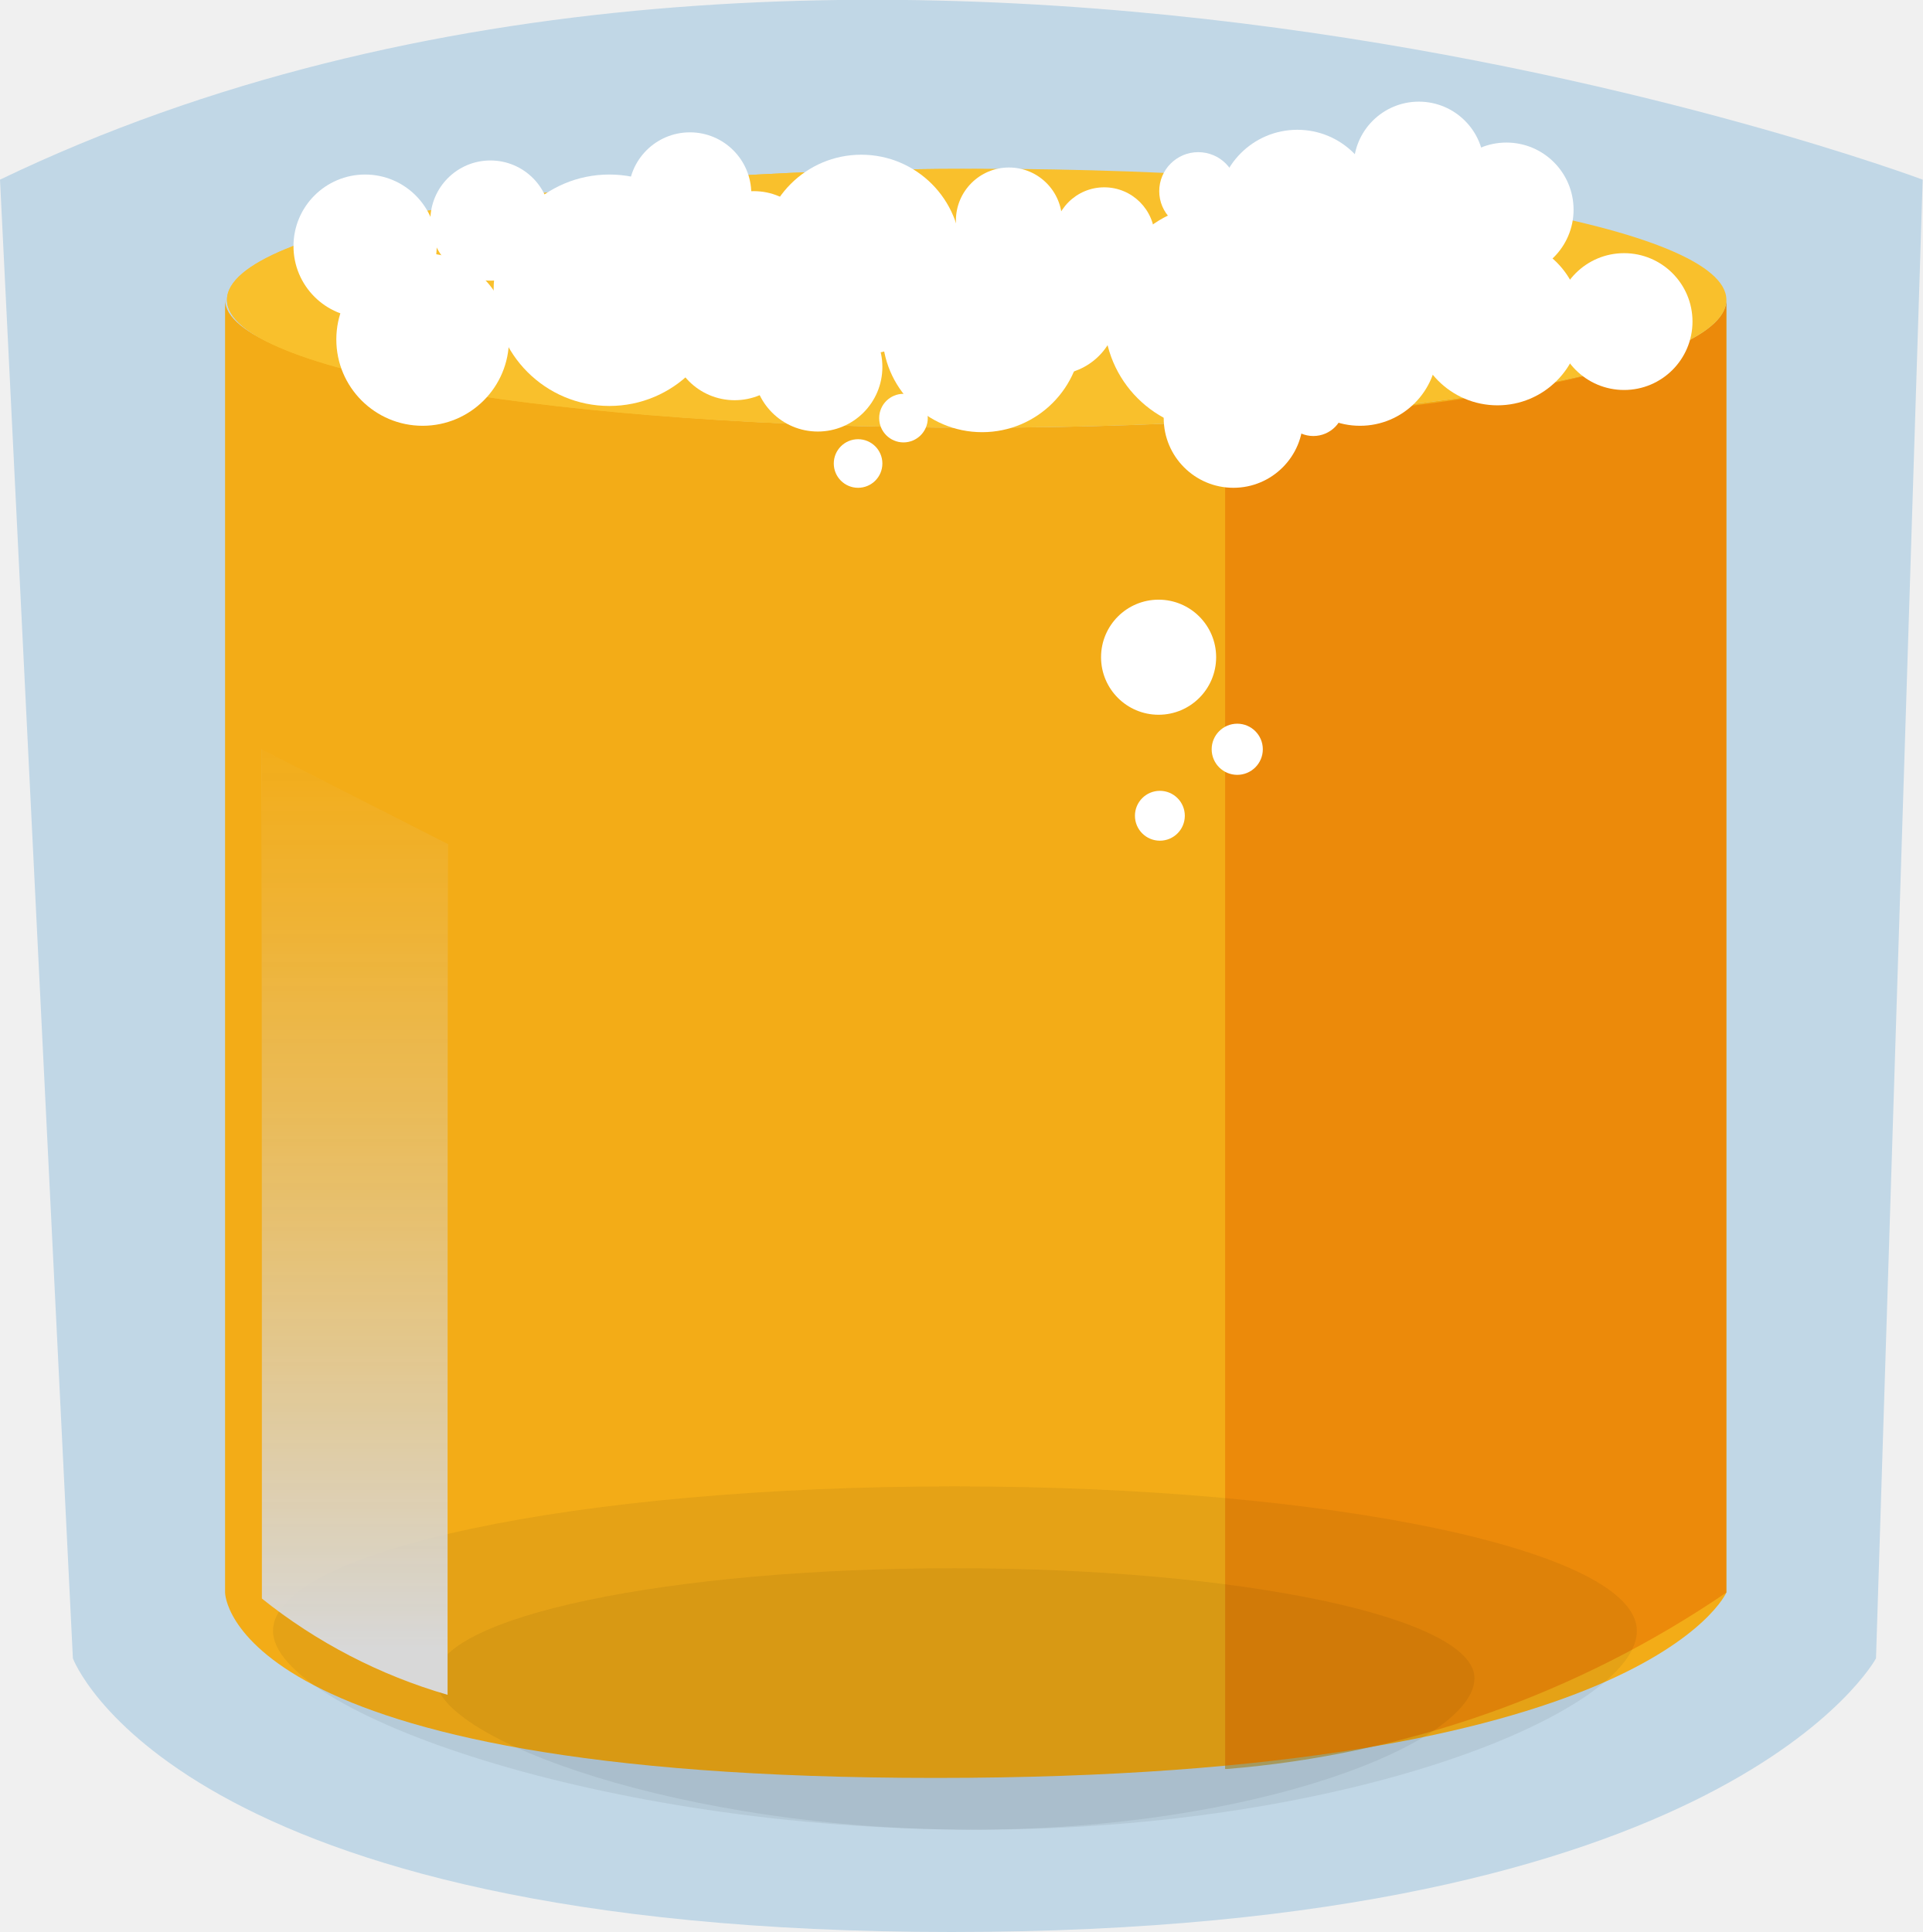
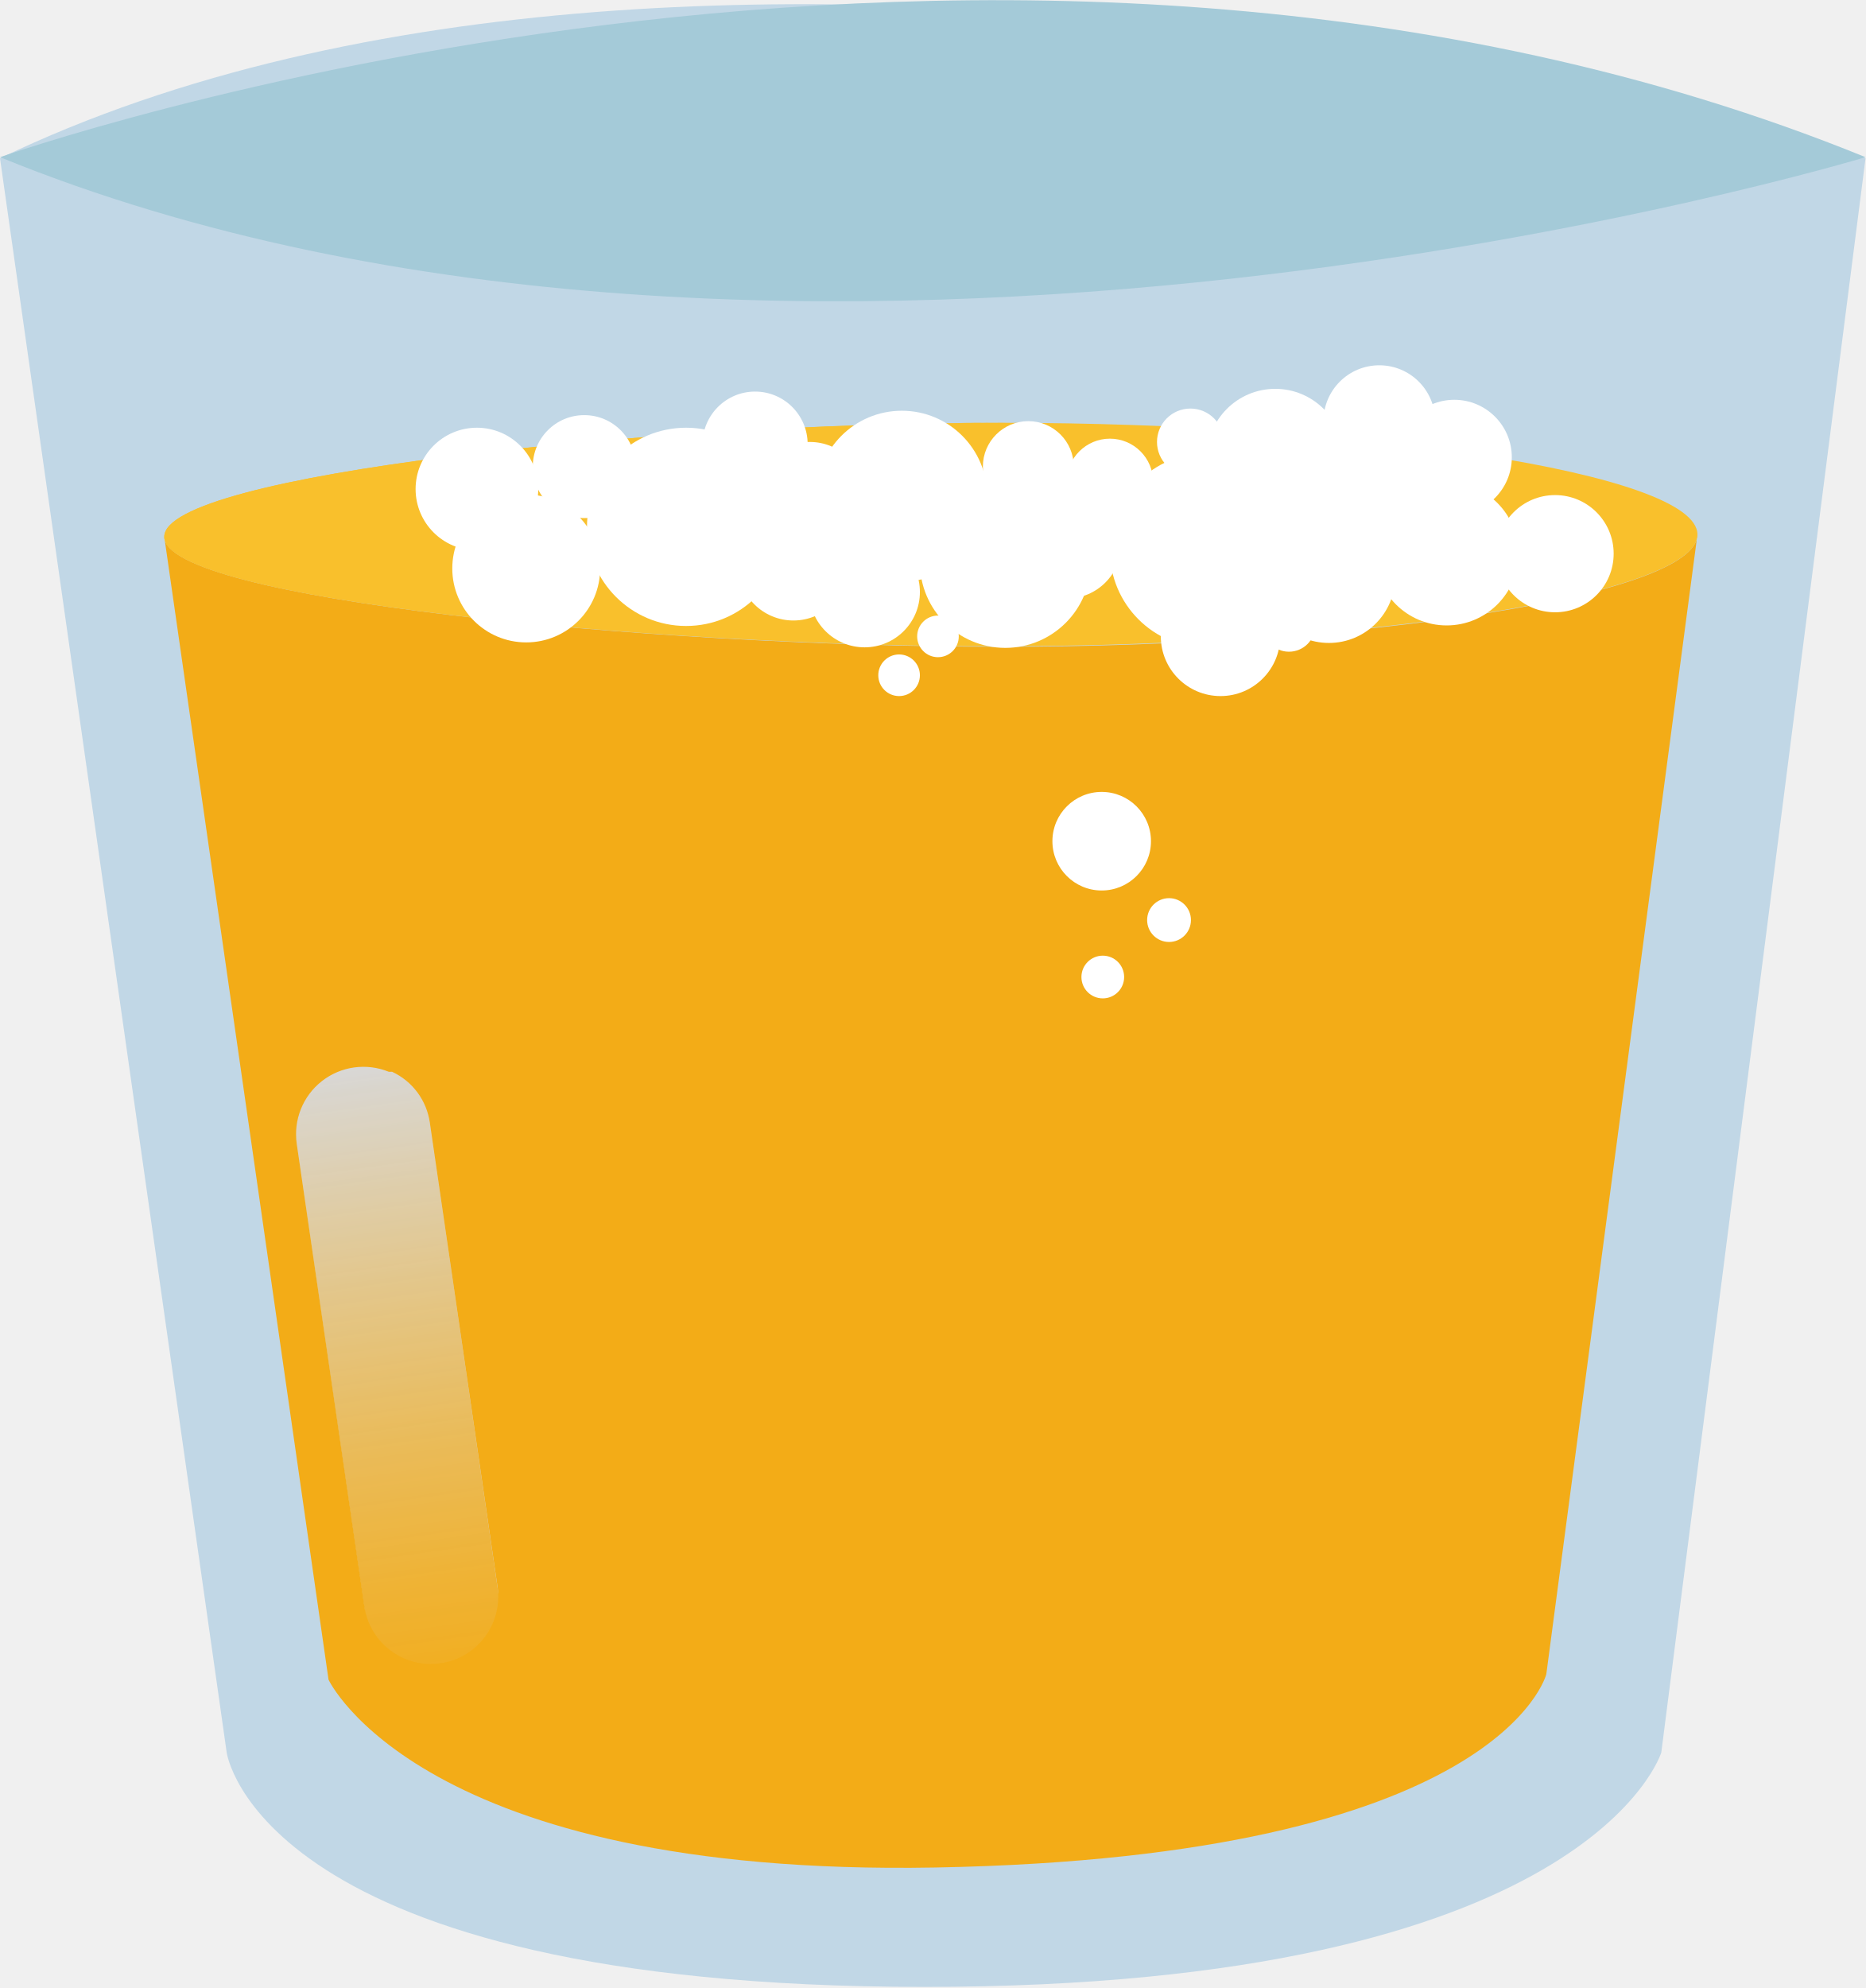
- <svg xmlns="http://www.w3.org/2000/svg" viewBox="0 0 30.07 30.22">
+ <svg xmlns="http://www.w3.org/2000/svg" viewBox="0 0 34.07 36.3">
  <defs>
-     <style>.cls-1{mask:url(#mask);filter:url(#luminosity-noclip-2);}.cls-2,.cls-6,.cls-8{mix-blend-mode:multiply;}.cls-2{fill:url(#linear-gradient);}.cls-3{isolation:isolate;}.cls-4{fill:#c1d7e6;}.cls-5,.cls-6{fill:#f3ac17;}.cls-6{opacity:0.6;}.cls-7{fill:#f9c02c;}.cls-8{fill:#ccc;opacity:0.3;}.cls-9{mask:url(#mask-2);}.cls-10{fill:#d8d8d8;mix-blend-mode:overlay;}.cls-11{fill:#fff;}.cls-12{filter:url(#luminosity-noclip);}</style>
-     <filter id="luminosity-noclip" x="4.09" y="-8234.04" width="2.92" height="32766" filterUnits="userSpaceOnUse" color-interpolation-filters="sRGB">
+     <style>.cls-1{mask:url(#mask);filter:url(#luminosity-noclip-2);}.cls-2{mix-blend-mode:multiply;fill:url(#linear-gradient);}.cls-3{isolation:isolate;}.cls-4{fill:#c1d7e6;}.cls-5{fill:#a4cad8;}.cls-6{fill:#f3ac17;}.cls-7{fill:#f9c02c;}.cls-8{mask:url(#mask-2);}.cls-9{fill:#d8d8d8;mix-blend-mode:overlay;}.cls-10{fill:#fff;}.cls-11{filter:url(#luminosity-noclip);}</style>
+     <filter id="luminosity-noclip" x="4.78" y="-8185.45" width="4.6" height="32766" filterUnits="userSpaceOnUse" color-interpolation-filters="sRGB">
      <feFlood flood-color="#fff" result="bg" />
      <feBlend in="SourceGraphic" in2="bg" />
    </filter>
-     <mask id="mask" x="4.09" y="-8234.04" width="2.92" height="32766" maskUnits="userSpaceOnUse">
-       <g class="cls-12" />
+     <mask id="mask" x="4.78" y="-8185.45" width="4.6" height="32766" maskUnits="userSpaceOnUse">
+       <g class="cls-11" />
    </mask>
-     <linearGradient id="linear-gradient" x1="5.54" y1="7.47" x2="5.54" y2="26.23" gradientTransform="matrix(1, 0, 0, -1, 0, 37.19)" gradientUnits="userSpaceOnUse">
+     <linearGradient id="linear-gradient" x1="3.84" y1="-92.56" x2="3.84" y2="-76.75" gradientTransform="matrix(-0.99, 0.14, 0.14, 0.99, 23.16, 107.16)" gradientUnits="userSpaceOnUse">
      <stop offset="0.21" stop-color="#fff" />
      <stop offset="0.24" stop-color="#f1f1f1" />
      <stop offset="0.46" stop-color="#9c9c9c" />
      <stop offset="0.65" stop-color="#595959" />
      <stop offset="0.81" stop-color="#292929" />
      <stop offset="0.93" stop-color="#0b0b0b" />
      <stop offset="1" />
    </linearGradient>
-     <filter id="luminosity-noclip-2" x="4.09" y="11.2" width="2.92" height="18.75" filterUnits="userSpaceOnUse" color-interpolation-filters="sRGB">
+     <filter id="luminosity-noclip-2" x="4.78" y="15.77" width="4.6" height="15.98" filterUnits="userSpaceOnUse" color-interpolation-filters="sRGB">
      <feFlood flood-color="#fff" result="bg" />
      <feBlend in="SourceGraphic" in2="bg" />
    </filter>
-     <mask id="mask-2" x="4.09" y="11.2" width="2.92" height="18.75" maskUnits="userSpaceOnUse">
+     <mask id="mask-2" x="4.78" y="15.77" width="4.6" height="15.98" maskUnits="userSpaceOnUse">
      <g class="cls-1">
-         <path class="cls-2" d="M7,11.2l-2.91.52V30A22.86,22.86,0,0,1,7,29.51Z" />
+         <path class="cls-2" d="M7,31.75,9.38,31,7.16,15.77a18,18,0,0,1-2.38.72Z" />
      </g>
    </mask>
  </defs>
  <g class="cls-3">
    <g id="레이어_2" data-name="레이어 2">
      <g id="레이어_3" data-name="레이어 3">
-         <path class="cls-4" d="M1.14,25.94s1.58,4.28,13.74,4.28,14.46-4.28,14.46-4.28l.73-23.13S13.17-3.52,0,2.81Z" />
-         <path class="cls-5" d="M27,24.91V4.69h0c0,1.12-5.25,2-11.74,2s-11.74-.92-11.74-2h0V24.91s0,2.9,11.11,2.9S27,24.91,27,24.91Z" />
-         <path class="cls-6" d="M19.19,27.67A16.18,16.18,0,0,0,27,24.91V4.69h0c0,.89-3.27,1.64-7.84,1.92V27.67Z" />
-         <path class="cls-7" d="M15.29,2.64c-6.48,0-11.74.92-11.74,2.05s5.26,2,11.74,2S27,5.81,27,4.69,21.78,2.64,15.29,2.64Z" />
-         <path class="cls-7" d="M4,4.69c0-1.12,5.14-2,11.52-2.05h-.23c-6.48,0-11.74.92-11.74,2.05s5.26,2,11.74,2h.23C9.14,6.71,4,5.8,4,4.69Z" />
-         <path class="cls-8" d="M25.6,25.51c0,1.25-4.44,3.11-10.33,3.11s-11-1.86-11-3.11S9,23.25,14.93,23.25,25.6,24.26,25.6,25.51Z" />
-         <path class="cls-8" d="M23.06,26.25c0,1-3.38,2.37-7.87,2.37s-8.38-1.41-8.38-2.37,3.64-1.72,8.12-1.72S23.06,25.3,23.06,26.25Z" />
-         <g class="cls-9">
-           <path class="cls-10" d="M7,13.2,4.09,11.72V25A8.39,8.39,0,0,0,7,26.51Z" />
+         <path class="cls-4" d="M4.14,32s.58,4.28,12.74,4.28S30.34,32,30.34,32L34.07,2.89S13.17-3.44,0,2.89Z" />
+         <path class="cls-5" d="M0,2.87s18.22-6.45,34.07,0C34.07,2.87,14.51,8.79,0,2.87Z" />
+         <path class="cls-6" d="M28.24,30.57,31,9.76h0c0,1.13-6.22,2.05-12.71,2.05S3,10.93,3,9.8H3L6,30.67s1.67,3.6,11.08,3.43C27.41,33.91,28.24,30.57,28.24,30.57Z" />
+         <path class="cls-7" d="M18.29,7.72C11.81,7.72,3,8.67,3,9.8s8.78,2,15.26,2S31,10.89,31,9.76,24.78,7.72,18.29,7.72Z" />
+         <path class="cls-7" d="M3.48,9.8c0-1.12,8.66-2.06,15-2.08h-.23C11.81,7.72,3,8.67,3,9.8s8.78,2,15.26,2h.23C12.14,11.79,3.48,10.92,3.48,9.8Z" />
+         <g class="cls-8">
+           <path class="cls-9" d="M7.48,30.32h0A1.23,1.23,0,0,0,9.09,29L7.85,20.5a1.21,1.21,0,0,0-.69-.93l-.06,0a1.23,1.23,0,0,0-1.68,1.32l1.24,8.48A1.23,1.23,0,0,0,7.48,30.32Z" />
        </g>
-         <circle class="cls-11" cx="5.71" cy="3.85" r="1.12" />
-         <circle class="cls-11" cx="9.53" cy="4.54" r="1.81" />
-         <circle class="cls-11" cx="16.48" cy="4.86" r="1" />
-         <circle class="cls-11" cx="20.29" cy="3.28" r="1.25" />
-         <circle class="cls-11" cx="23.56" cy="3.28" r="1.05" />
-         <circle class="cls-11" cx="23.42" cy="5.03" r="1.31" />
-         <circle class="cls-11" cx="20.54" cy="6.34" r="0.48" />
-         <circle class="cls-11" cx="19.05" cy="4.97" r="1.78" />
-         <circle class="cls-11" cx="11.79" cy="3.99" r="1" />
-         <circle class="cls-11" cx="13.47" cy="3.98" r="1.56" />
-         <circle class="cls-11" cx="18.74" cy="2.99" r="0.61" />
-         <circle class="cls-11" cx="15.78" cy="3.45" r="0.83" />
-         <circle class="cls-11" cx="13.42" cy="7.25" r="0.38" />
-         <circle class="cls-11" cx="14.13" cy="6.54" r="0.38" />
-         <circle class="cls-11" cx="6.61" cy="5.31" r="1.35" />
-         <circle class="cls-11" cx="7.67" cy="3.45" r="0.94" />
-         <circle class="cls-11" cx="10.79" cy="3.03" r="0.96" />
-         <circle class="cls-11" cx="11.49" cy="5.25" r="1.01" />
-         <circle class="cls-11" cx="12.79" cy="5.74" r="1.01" />
-         <circle class="cls-11" cx="17.27" cy="3.72" r="0.79" />
-         <circle class="cls-11" cx="21.27" cy="5.45" r="1.21" />
-         <circle class="cls-11" cx="22.1" cy="4.2" r="1.08" />
-         <circle class="cls-11" cx="22.19" cy="2.61" r="1.02" />
-         <circle class="cls-11" cx="25.4" cy="5.03" r="1.07" />
-         <circle class="cls-11" cx="19.29" cy="6.54" r="1.09" />
-         <circle class="cls-11" cx="18.12" cy="10.28" r="0.9" />
-         <circle class="cls-11" cx="18.14" cy="12.76" r="0.39" />
-         <circle class="cls-11" cx="19.35" cy="11.72" r="0.4" />
-         <circle class="cls-11" cx="15.36" cy="5.2" r="1.56" />
+         <circle class="cls-10" cx="8.71" cy="8.93" r="1.12" />
+         <circle class="cls-10" cx="12.53" cy="9.62" r="1.81" />
+         <circle class="cls-10" cx="19.48" cy="9.93" r="1" />
+         <circle class="cls-10" cx="23.29" cy="8.35" r="1.25" />
+         <circle class="cls-10" cx="26.56" cy="8.35" r="1.05" />
+         <circle class="cls-10" cx="26.42" cy="10.11" r="1.31" />
+         <circle class="cls-10" cx="23.54" cy="11.42" r="0.48" />
+         <circle class="cls-10" cx="22.05" cy="10.05" r="1.78" />
+         <circle class="cls-10" cx="14.79" cy="9.07" r="1" />
+         <circle class="cls-10" cx="16.47" cy="9.06" r="1.56" />
+         <circle class="cls-10" cx="21.74" cy="8.07" r="0.61" />
+         <circle class="cls-10" cx="18.78" cy="8.52" r="0.83" />
+         <circle class="cls-10" cx="16.42" cy="12.33" r="0.38" />
+         <circle class="cls-10" cx="17.13" cy="11.62" r="0.38" />
+         <circle class="cls-10" cx="9.61" cy="10.38" r="1.35" />
+         <circle class="cls-10" cx="10.67" cy="8.52" r="0.94" />
+         <circle class="cls-10" cx="13.79" cy="8.11" r="0.96" />
+         <circle class="cls-10" cx="14.49" cy="10.32" r="1.01" />
+         <circle class="cls-10" cx="15.79" cy="10.81" r="1.01" />
+         <circle class="cls-10" cx="20.27" cy="8.8" r="0.79" />
+         <circle class="cls-10" cx="24.27" cy="10.53" r="1.21" />
+         <circle class="cls-10" cx="25.1" cy="9.27" r="1.08" />
+         <circle class="cls-10" cx="25.19" cy="7.69" r="1.02" />
+         <circle class="cls-10" cx="28.4" cy="10.11" r="1.07" />
+         <circle class="cls-10" cx="22.29" cy="11.62" r="1.09" />
+         <circle class="cls-10" cx="20.12" cy="15.36" r="0.9" />
+         <circle class="cls-10" cx="20.14" cy="17.84" r="0.39" />
+         <circle class="cls-10" cx="21.35" cy="16.8" r="0.4" />
+         <circle class="cls-10" cx="18.36" cy="10.27" r="1.56" />
      </g>
    </g>
  </g>
</svg>
